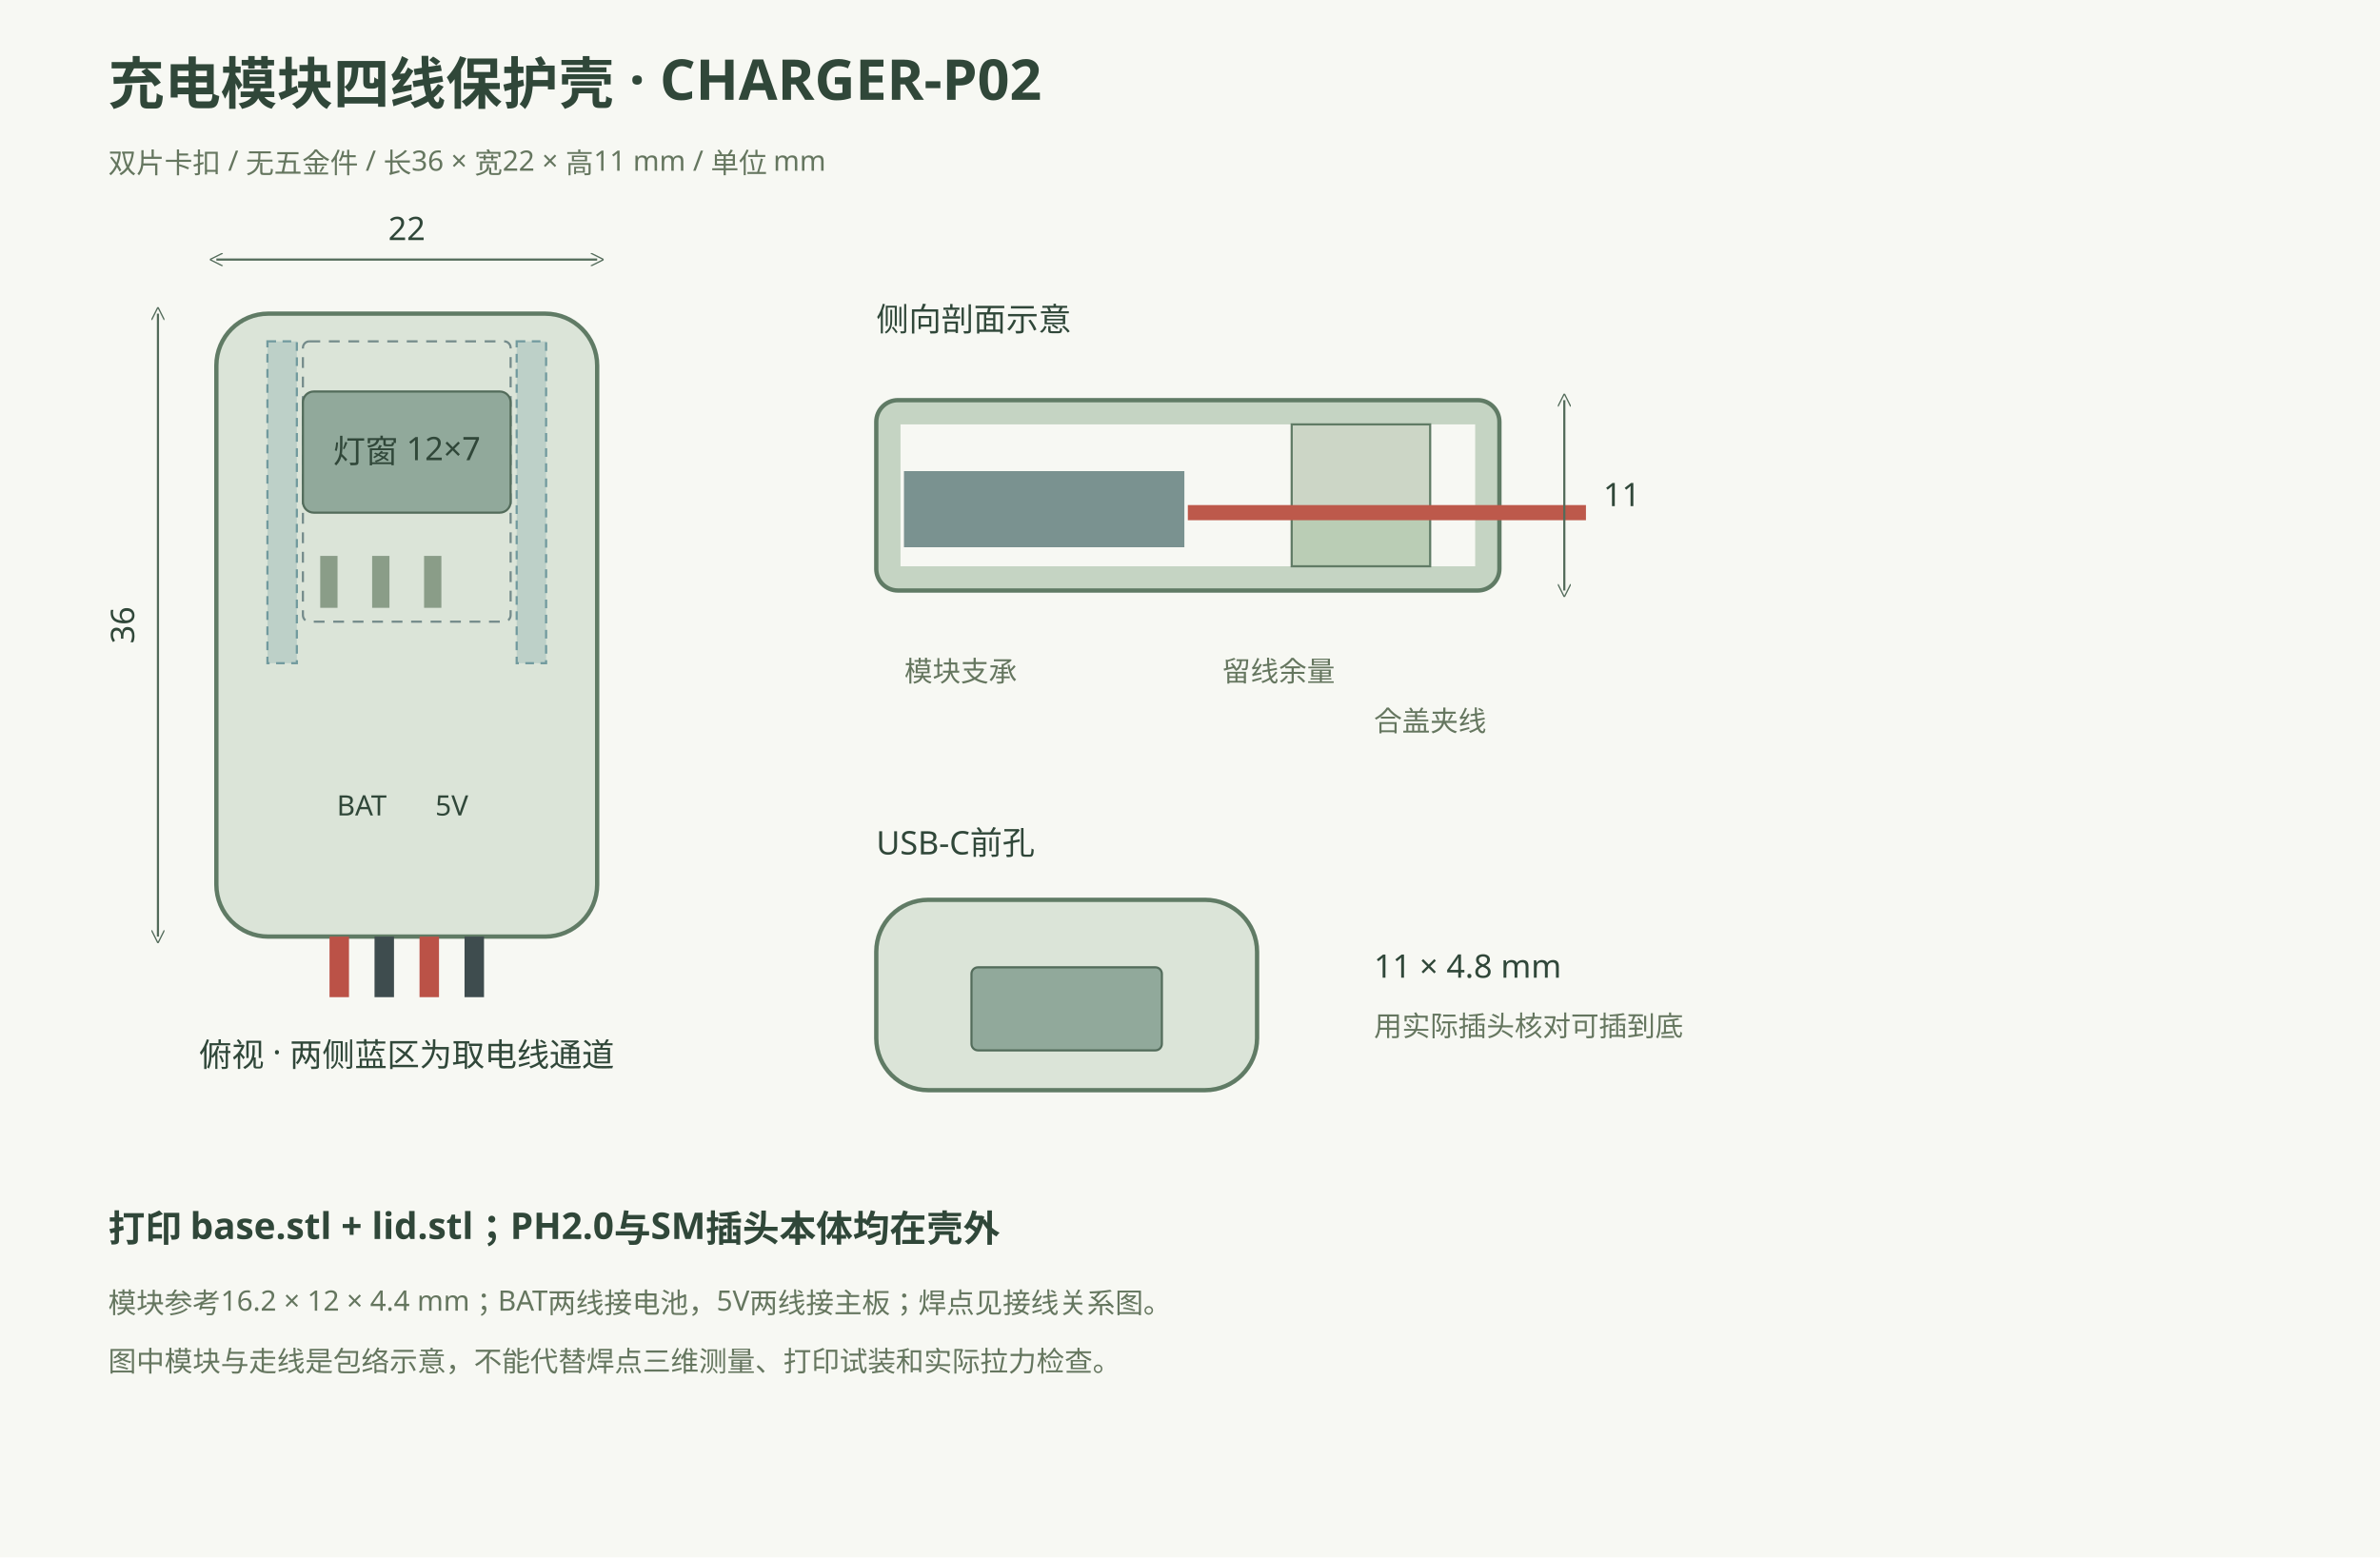
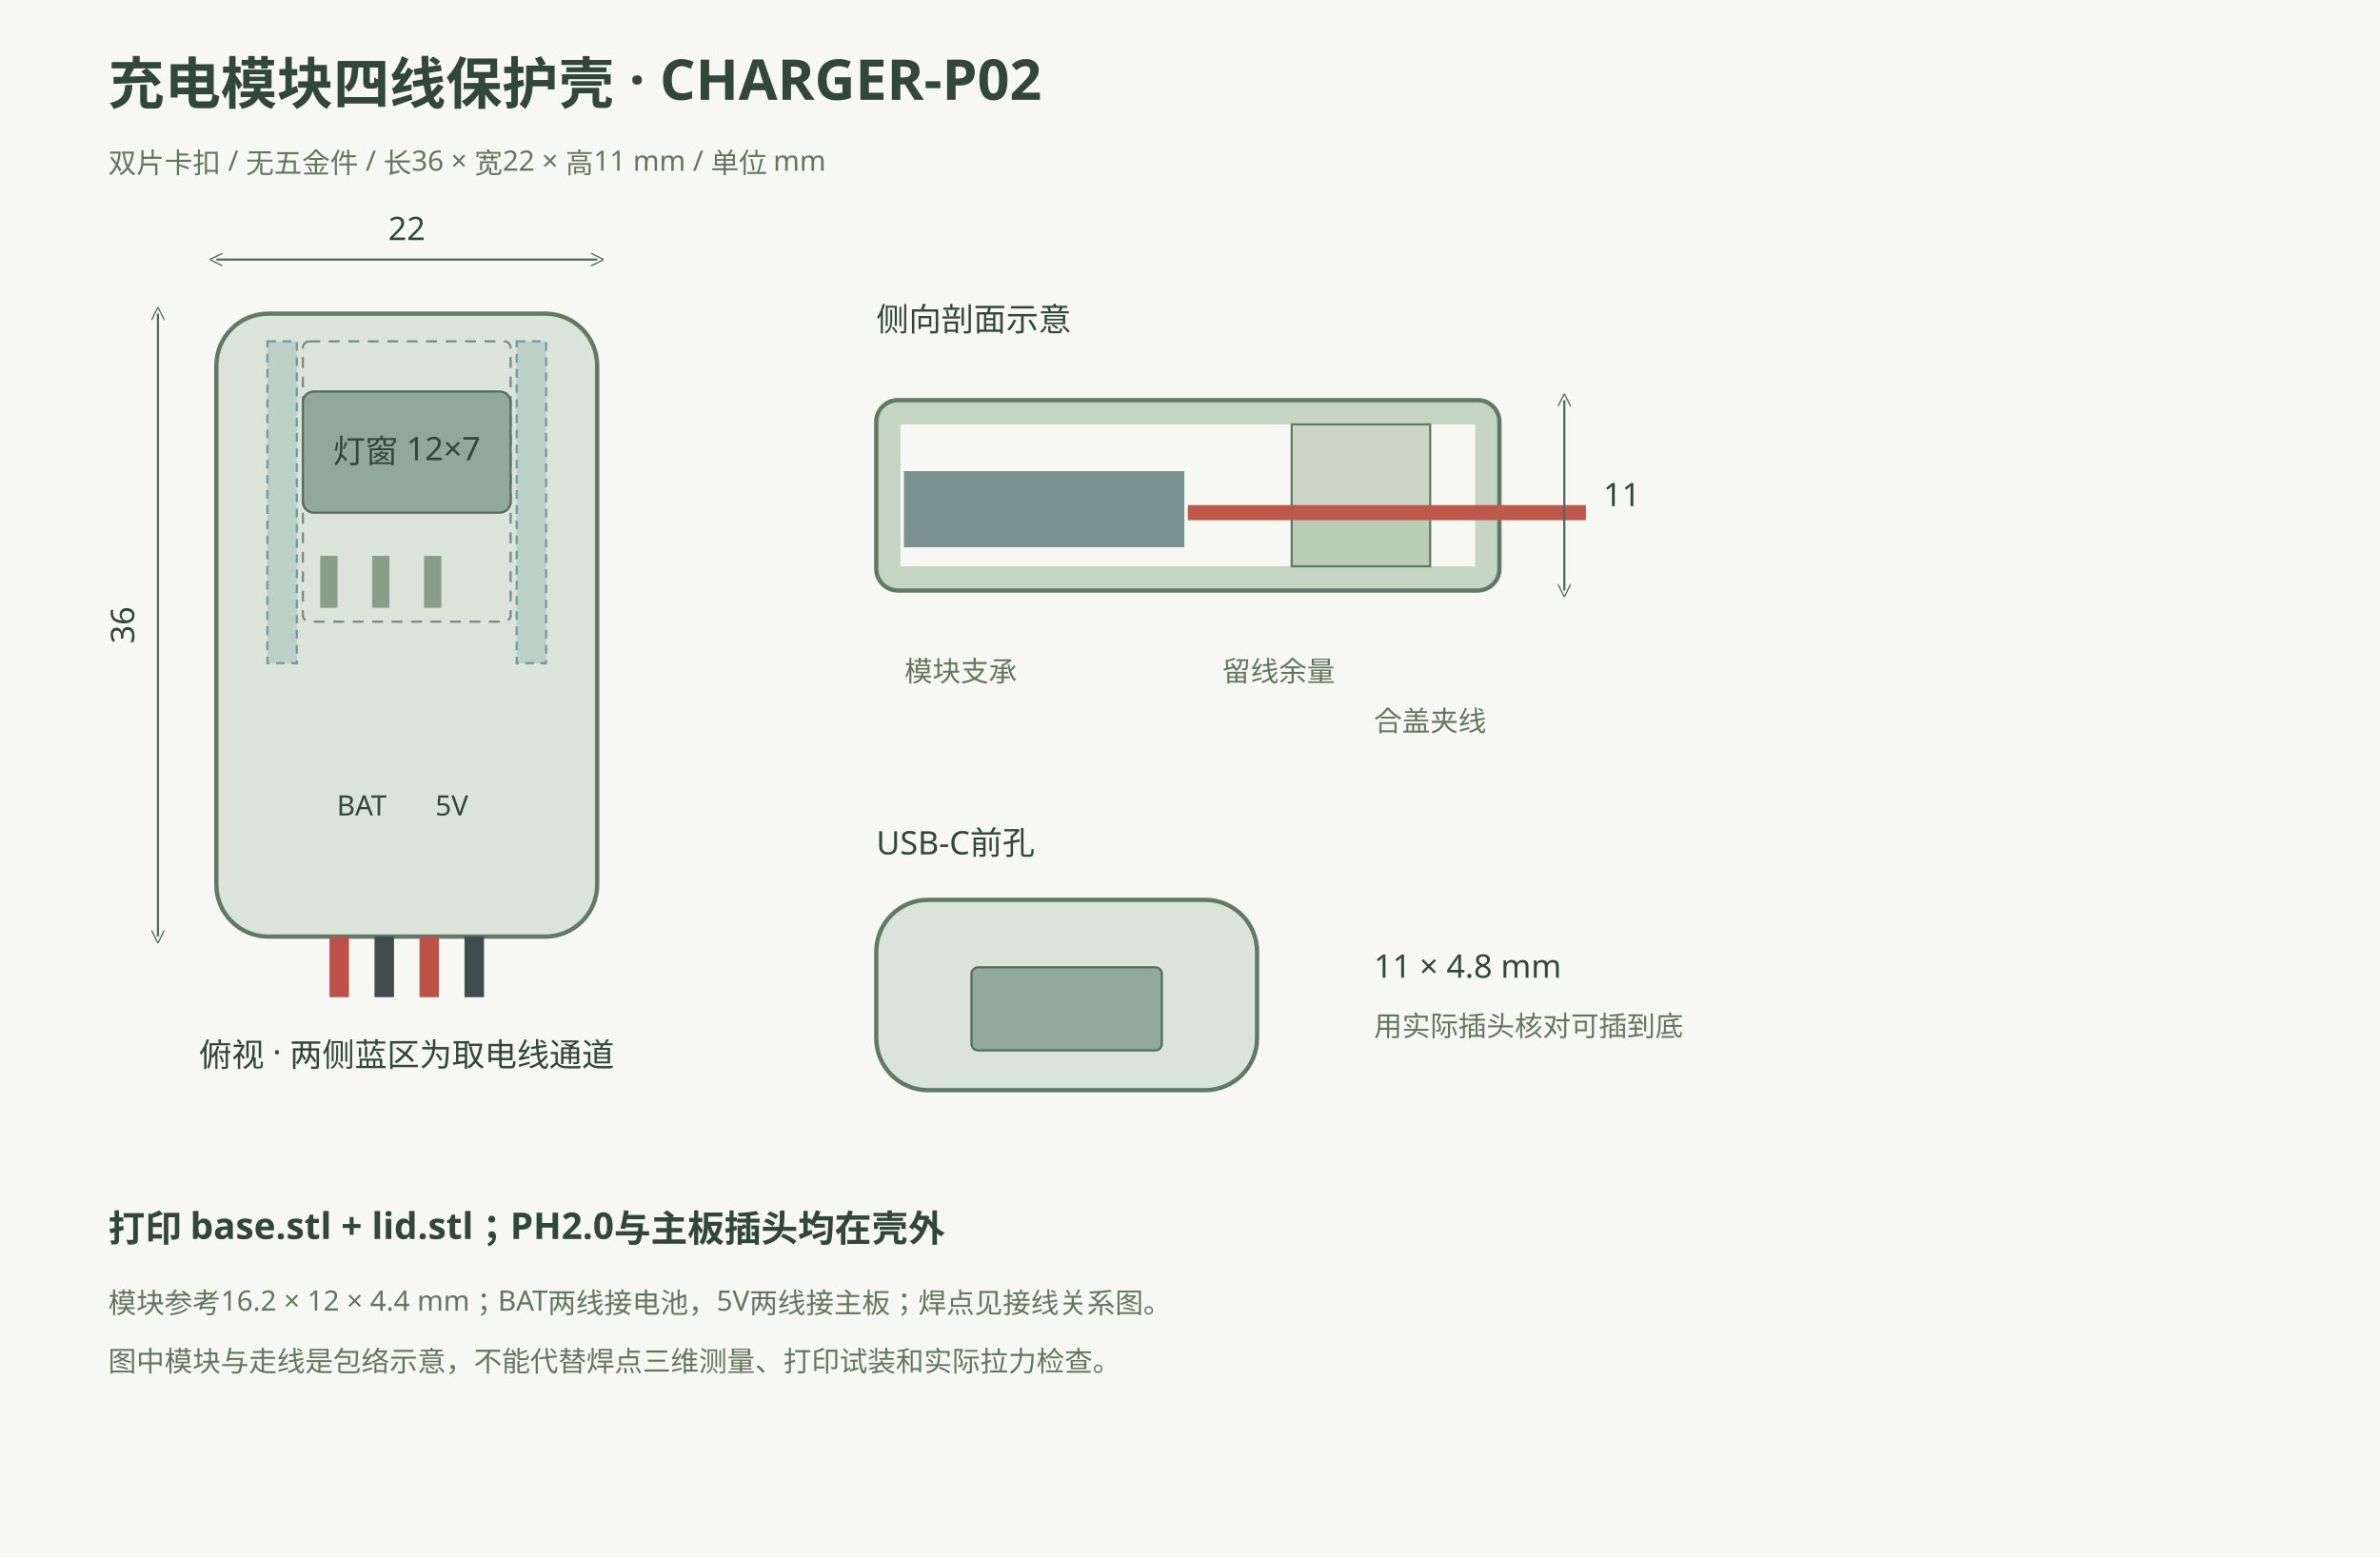
<svg xmlns="http://www.w3.org/2000/svg" width="1100" height="720" viewBox="0 0 1100 720">
  <defs>
    <marker id="a" viewBox="0 0 10 10" refX="5" refY="5" markerWidth="6" markerHeight="6" orient="auto-start-reverse">
      <path d="M0 0 L10 5 L0 10" fill="none" stroke="#536b5a" />
    </marker>
  </defs>
  <style>text{font-family:Segoe UI,Microsoft YaHei,sans-serif;fill:#304739}.d{stroke:#536b5a;stroke-width:1;fill:none;marker-start:url(#a);marker-end:url(#a)}.label{font-size:15px}.small{font-size:13px;fill:#65765f}</style>
  <rect width="1100" height="720" fill="#f7f8f3" />
  <text x="50" y="48" font-size="26" font-weight="600">充电模块四线保护壳 · CHARGER-P02</text>
  <text x="50" y="80" class="small">双片卡扣 / 无五金件 / 长36 × 宽22 × 高11 mm / 单位 mm</text>
  <rect x="100" y="145" width="176.0" height="288.0" rx="24" fill="#dbe4d8" stroke="#607b65" stroke-width="2" />
  <rect x="140.0" y="157.8" width="96.0" height="129.6" rx="3" fill="none" stroke="#748b8b" stroke-dasharray="5 4" />
  <rect x="140.0" y="181.0" width="96.0" height="56.0" rx="5" fill="#91a99b" stroke="#536c5b" />
  <text x="188.0" y="214.0" text-anchor="middle" font-size="15">灯窗 12×7</text>
  <path d="M100 120 H276.0" class="d" />
  <text x="188.0" y="111" text-anchor="middle" class="label">22</text>
  <path d="M73 145 V433.0" class="d" />
  <text x="62" y="289.0" transform="rotate(-90 62 289.0)" text-anchor="middle" class="label">36</text>
  <rect x="123.6" y="157.8" width="13.6" height="148.8" fill="#719a9e" fill-opacity=".28" stroke="#719a9e" stroke-dasharray="4 3" />
  <rect x="238.8" y="157.8" width="13.6" height="148.8" fill="#719a9e" fill-opacity=".28" stroke="#719a9e" stroke-dasharray="4 3" />
  <rect x="148" y="257" width="8" height="24" fill="#8a9d88" />
  <rect x="172" y="257" width="8" height="24" fill="#8a9d88" />
  <rect x="196" y="257" width="8" height="24" fill="#8a9d88" />
  <text x="167.2" y="377" text-anchor="middle" font-size="13">BAT</text>
  <text x="208.8" y="377" text-anchor="middle" font-size="13">5V</text>
  <path d="M156.8 433.0 v28" stroke="#bb5247" stroke-width="9" />
  <path d="M177.6 433.0 v28" stroke="#3e4c4e" stroke-width="9" />
  <path d="M198.4 433.0 v28" stroke="#bb5247" stroke-width="9" />
  <path d="M219.2 433.0 v28" stroke="#3e4c4e" stroke-width="9" />
  <text x="188.0" y="493.0" text-anchor="middle" class="label">俯视 · 两侧蓝区为取电线通道</text>
  <text x="405" y="153" class="label">侧向剖面示意</text>
  <rect x="405" y="185" width="288.0" height="88.0" rx="10" fill="#c5d4c3" stroke="#607b65" stroke-width="2" />
  <rect x="416.2" y="196.2" width="265.6" height="65.6" fill="#f7f8f3" />
  <rect x="417.8" y="217.8" width="129.6" height="35.2" fill="#7a9290" />
  <rect x="597" y="196.2" width="64" height="40.4" fill="#ccd6c6" stroke="#607b65" />
  <rect x="597" y="237.0" width="64" height="24.8" fill="#bacdb5" stroke="#607b65" />
  <path d="M549 237.0 H733.0" stroke="#bd594b" stroke-width="7" fill="none" />
  <path d="M723.0 185 V273.0" class="d" />
  <text x="741.0" y="234.0" class="label">11</text>
  <text x="418" y="315" class="small">模块支承</text>
  <text x="565" y="315" class="small">留线余量</text>
  <text x="635" y="338" class="small">合盖夹线</text>
  <text x="405" y="395" class="label">USB-C前孔</text>
  <rect x="405" y="416" width="176.0" height="88.0" rx="24" fill="#dbe4d8" stroke="#607b65" stroke-width="2" />
  <rect x="449.0" y="447.2" width="88.0" height="38.4" rx="3" fill="#91a99b" stroke="#536c5b" />
  <text x="635" y="452" class="label">11 × 4.8 mm</text>
  <text x="635" y="479" class="small">用实际插头核对可插到底</text>
-   <text x="50" y="574" font-size="17" font-weight="600">打印 base.stl + lid.stl；PH2.0与SM插头本体均在壳外</text>
+   <text x="50" y="574" font-size="17" font-weight="600">打印 base.stl + lid.stl；PH2.0与主板插头均在壳外</text>
  <text x="50" y="607" class="small">模块参考16.2 × 12 × 4.4 mm；BAT两线接电池，5V两线接主板；焊点见接线关系图。</text>
  <text x="50" y="634" class="small">图中模块与走线是包络示意，不能代替焊点三维测量、打印试装和实际拉力检查。</text>
</svg>
